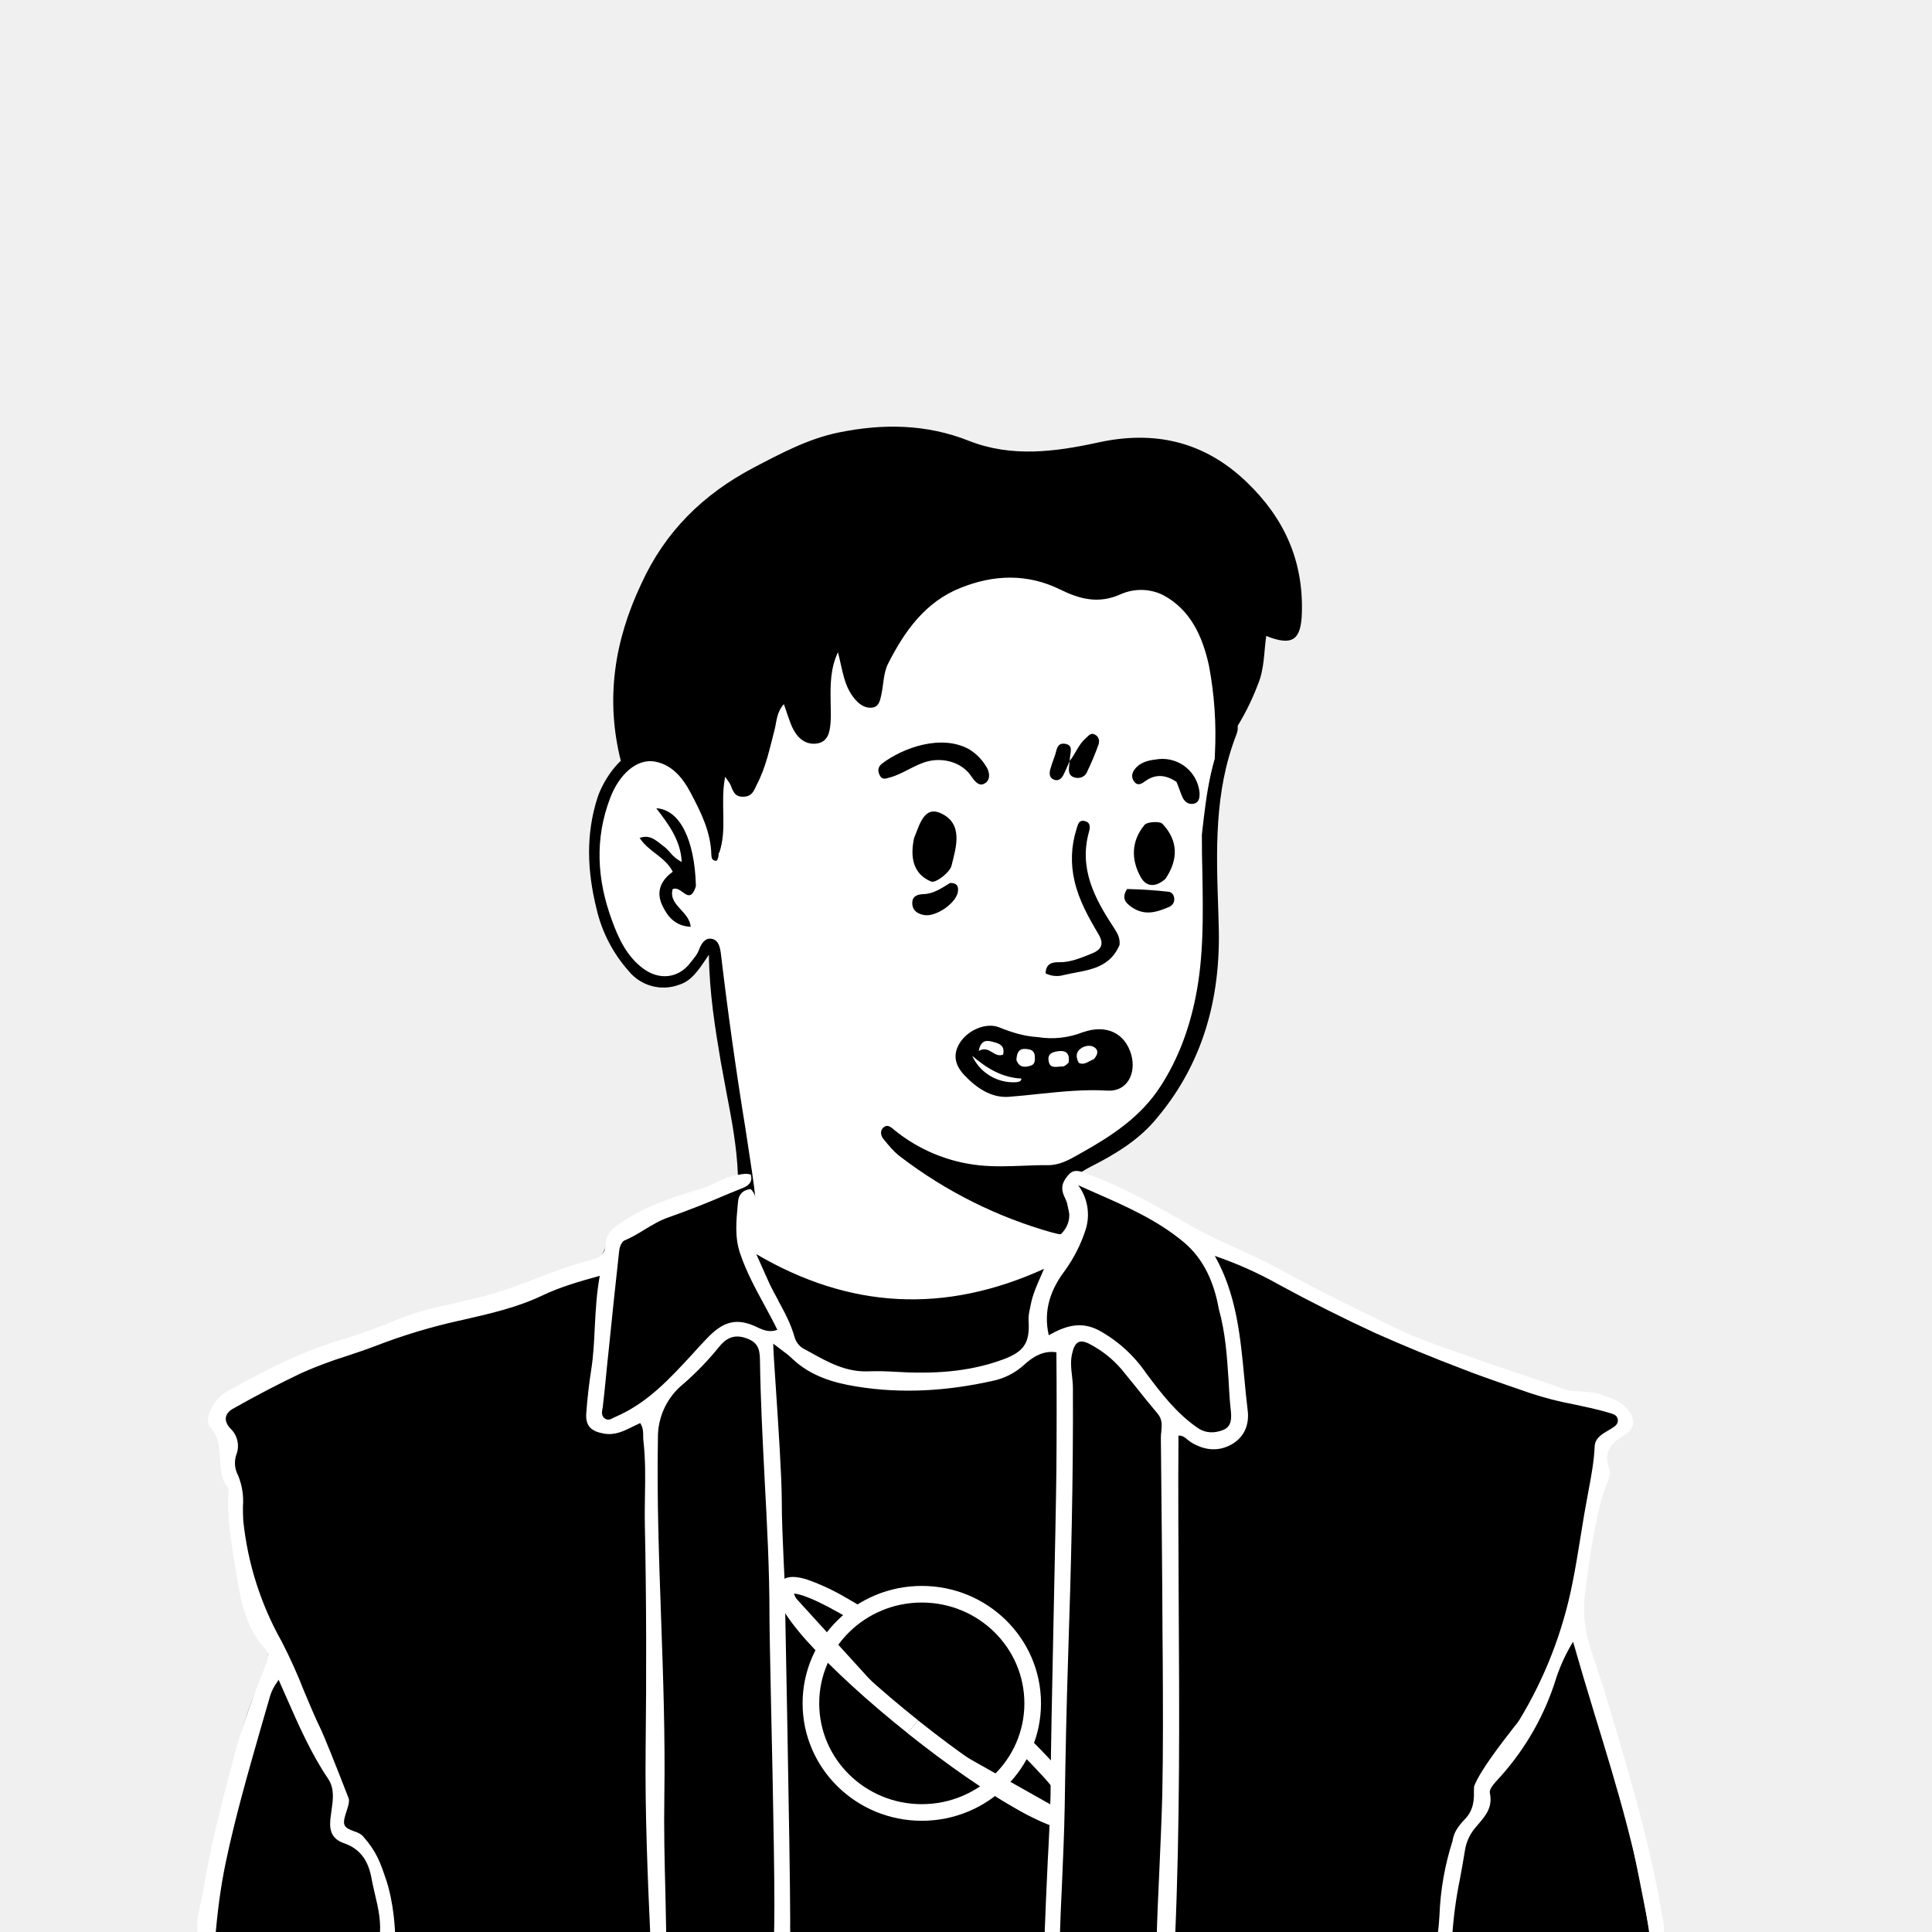
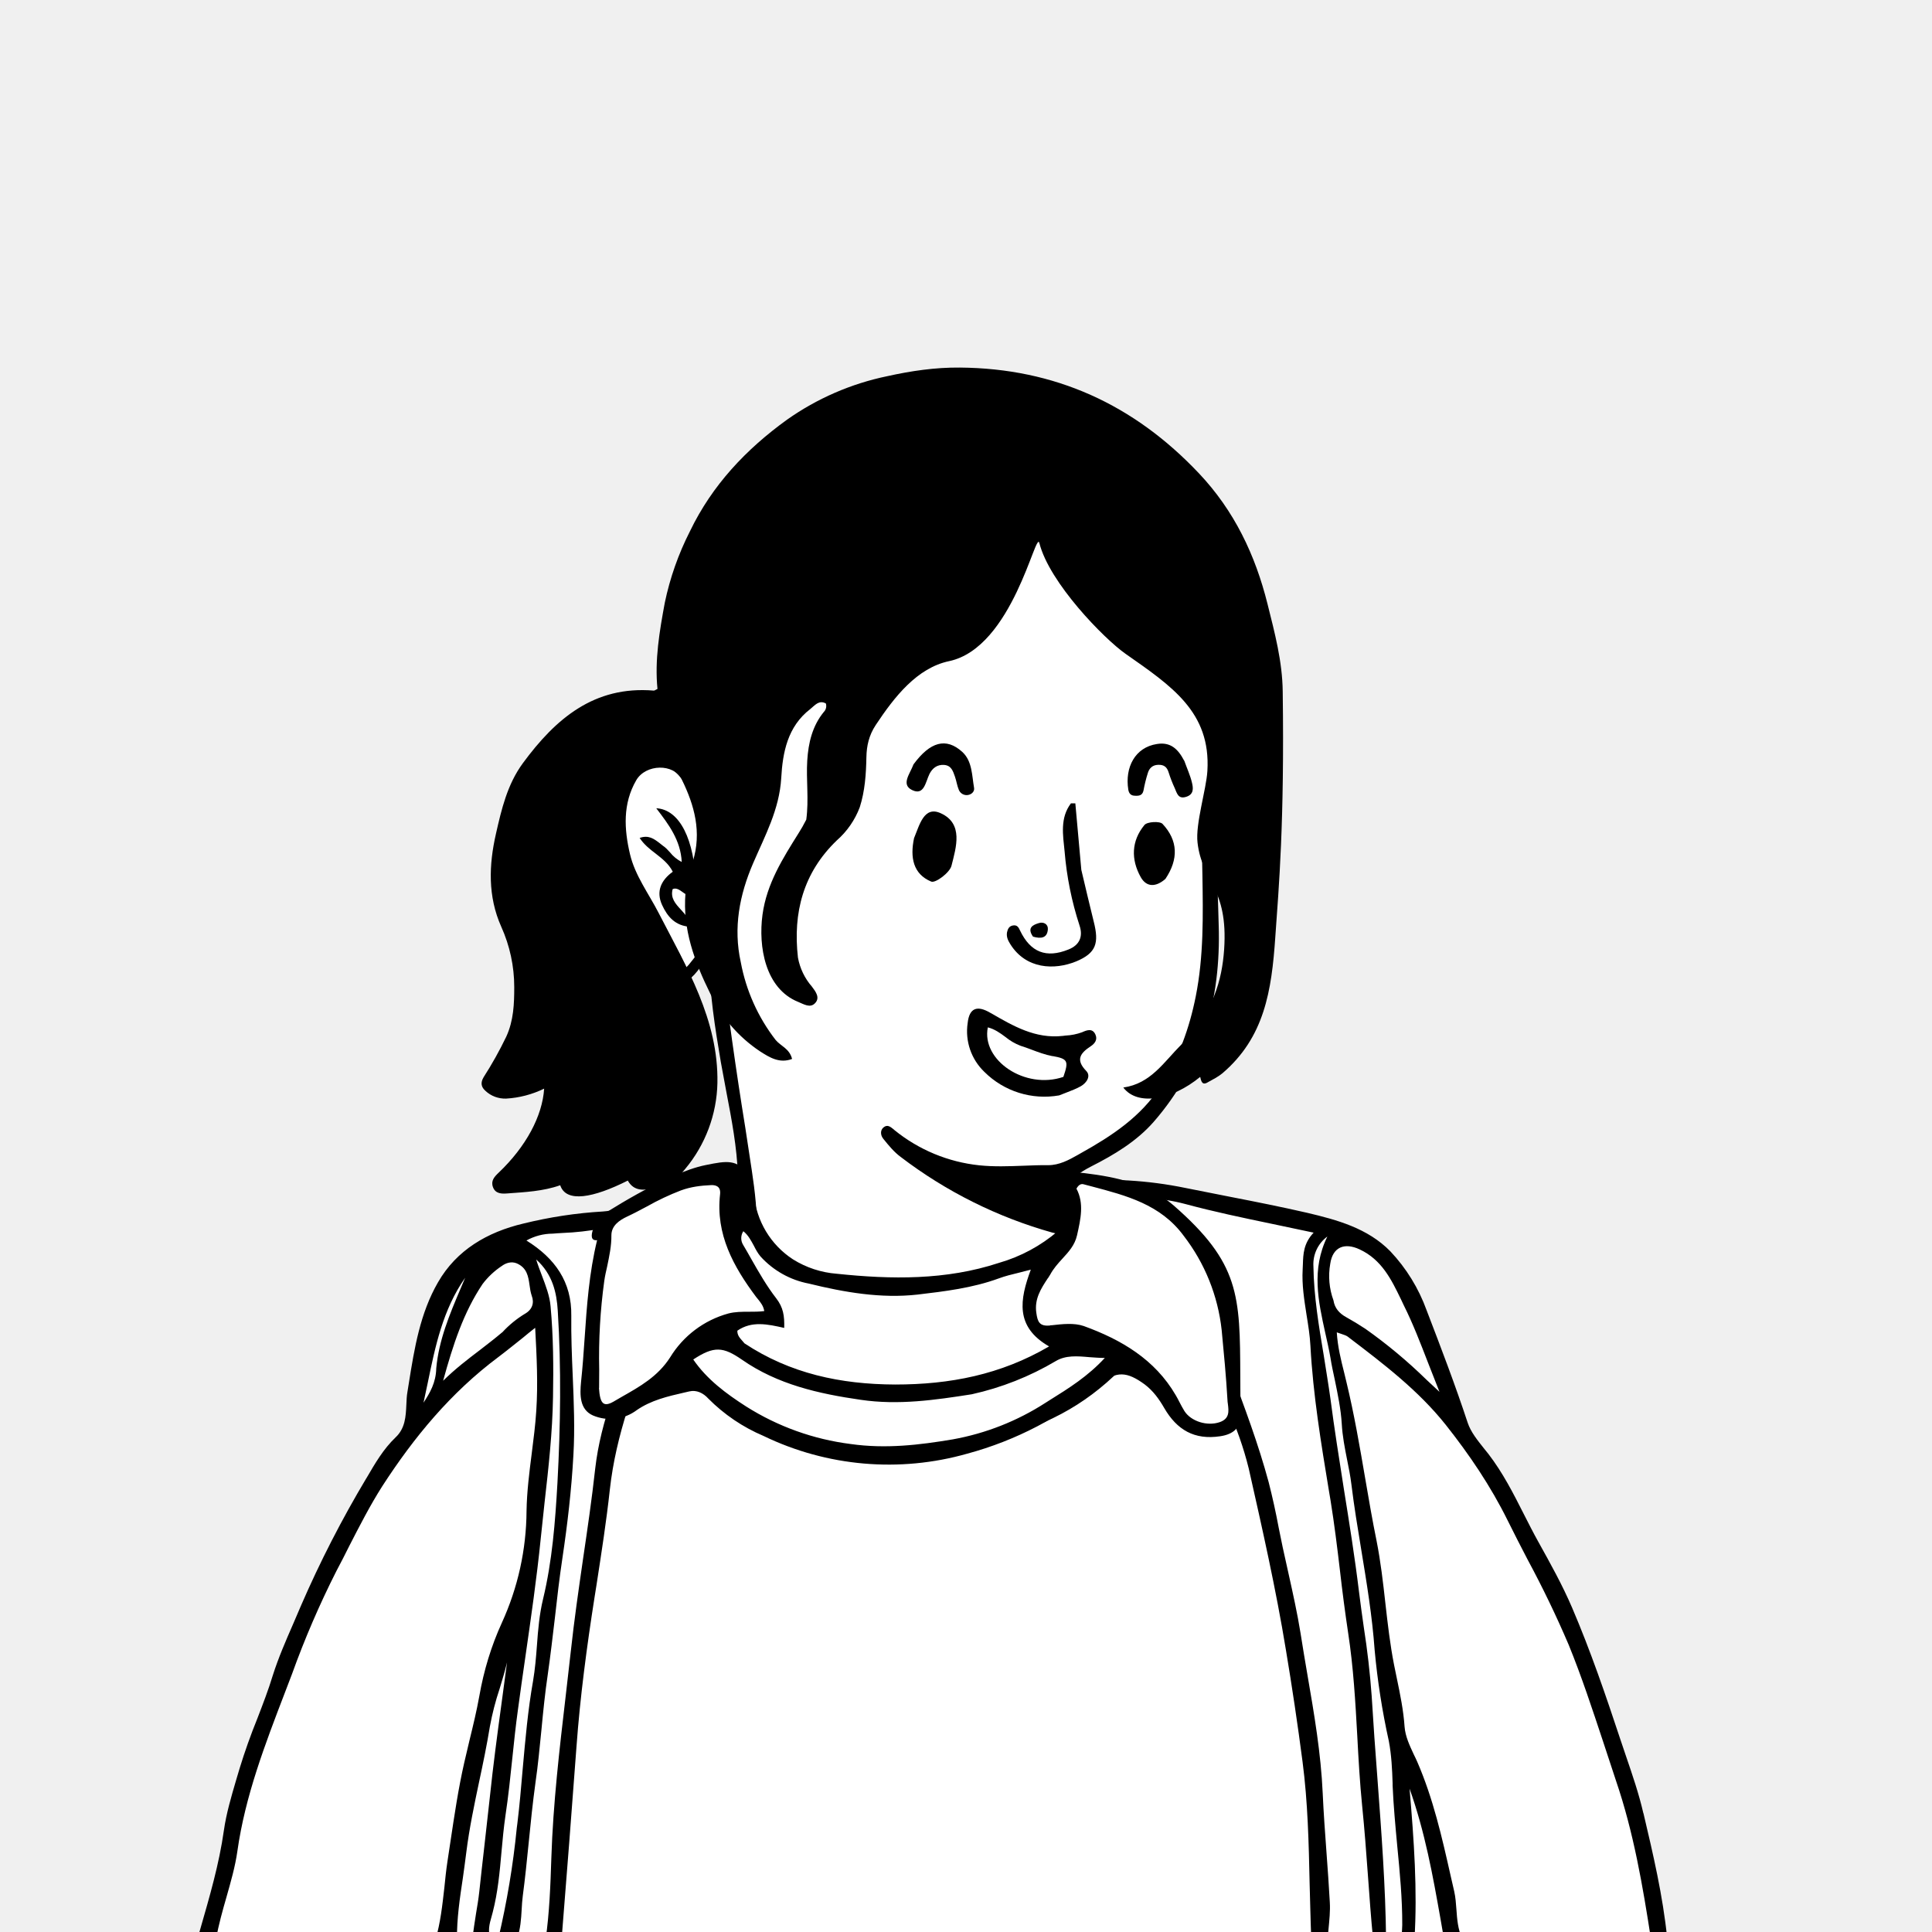
<svg xmlns="http://www.w3.org/2000/svg" viewBox="0 0 1744 1744" fill="none" shape-rendering="auto">
  <mask id="viewboxMask">
    <rect width="1744" height="1744" rx="0" ry="0" x="0" y="0" fill="#fff" />
  </mask>
  <g mask="url(#viewboxMask)">
    <g transform="translate(531 487)">
      <path d="M554 727.7c-99.2 297-363.8 388.6-503.7 19.8-19.3-50.7 31-69.5 66.2-91.9 24.1-15.3 36.8-28.5 35.3-42.2-7-64.4-36.9-243.8-36.9-243.8l-3-5.8s.7-1.6-2.2 1.2c-3 3-9.9 34.2-37 34.2-24.5 0-49.2-10.9-61-86.3C7.2 285.6 9.6 214 40 201c12.5-5.3 24-7.2 35.2-.8 11.3 6.4-13-22 112-126C268.4 6.4 396.7-3.5 448.5 8 500.3 19.5 552 44.8 574.9 98.5c27.8 65-25.9 114.3-14 262.5-2.2 53.6.8 171.2-146.6 210.6-28 7.5-19.3 48.4 22.7 58.4 67 21 117 72.3 117 97.9" fill="#fff" />
      <path fill-rule="evenodd" clip-rule="evenodd" d="m554 266.2.1-1.4c4.1-36.4 8.2-71.7 27.1-103.4 6.5 4.4 5.7 10 3.7 15.2-19.9 51.2-18 104.4-16.2 157.6l.4 14c2.1 66.4-14.5 126.8-58.7 177.5-15.4 17.6-35.8 29.8-56.5 40.3-21.4 11-25.9 20.1-19.2 43.6l.8 2.6c1.4 3.9 2.8 7.9-1 11.8-4.5 4.6-9.5 3.3-14.8 1.8l-.6-.1a406.4 406.4 0 0 1-137-68.3c-6-4.4-10.8-10.3-15.5-16.1l-.3-.4c-2.5-3-3-7.8.5-10.4 3.3-2.5 5.8-.5 8.7 1.8l1 .9a145.5 145.5 0 0 0 76.3 31.7c13.4 1.4 26.6.9 40 .4 7.4-.3 14.8-.6 22.3-.5 10.2 0 18.7-4.7 26.7-9.2l2.8-1.6c27.8-15.5 54.3-32.8 72.2-60.7 16.1-25 25.9-52.2 31.6-80.9 7.2-36.1 6.6-72.7 6-109.8-.3-12-.5-24.2-.5-36.4ZM50.6 190.8c21.9-1.7 34 11.2 44.3 26.3a140.4 140.4 0 0 1 22.4 61.5c.5 3.7 1 7.6-1.2 11.3-4.5.6-4.9-3-5-5.6-.5-20.7-9.7-38.7-18.9-56.1-6.6-12.5-16.2-24.6-31.4-27.6-17.2-3.5-33 12-40.8 32.2-14.5 37.6-12 74.6 1.4 111 5.8 15.9 13.1 32.1 27.8 43.2 14.8 11.3 32.7 9.3 43.6-5.7l2-2.5c2-2.6 4-5.1 5-8 2.1-5.8 5.4-11.2 11.3-10.4 6.8 1 8 8.3 8.7 14a3661 3661 0 0 0 22 156.7l5.9 38.8c2.6 17.1 5.6 41.7 3.6 52.1a28 28 0 0 0-.3 2.2c-.4 2.8-.6 5-4.2 5.5-4.9.8-7-2-7.7-6.4-2.3-17-3-23.6-4-49.6-.9-25.2-5.6-50-10.4-74.9l-5-27c-5.2-30.8-10.3-62-10.8-97l-2 3c-7.6 11.3-13.7 20.5-24.5 24a40.5 40.5 0 0 1-46.1-12.5 127.8 127.8 0 0 1-28.8-55.8c-8.4-34-9.9-67.1.9-100.6 5.2-16.1 23.7-44.7 42.2-42Zm34.6 127.5c4.4 3.2 8.4 6 12-5.4-1.1-42.2-14.7-69.2-35.8-70.3 11.2 14.6 22 28.8 23 48.5a32.3 32.3 0 0 1-10.7-8.8c-2-2.2-4-4.4-6.5-6l-3-2.4c-4.8-3.6-9.7-7.4-17.8-4.5 3.8 5.8 9 10 14.3 14 6 4.7 12 9.3 15.6 16.5-10.6 7.7-15.2 17.7-9.7 29.9 4.8 10.5 11.9 19.2 25.9 19.8-.6-6.3-4.7-10.9-8.8-15.4-5-5.4-9.7-10.6-7.5-18.6 3.2-1.5 6.2.7 9 2.7Z" fill="#000" />
    </g>
    <g transform="translate(178 1057)">
-       <path d="M1312 691.3 3 694s25.8-189 56.2-235.7c16.3-25-10.6-45-16.4-70.3-5.8-25.2-11.8-57.9-10.5-67.4 1.2-9.5-1.4-29.3-4.3-43.3-3-14-.2-28.3-7-40.5-7-12.1-8-25 0-30.7 8-5.8 341.2-123.5 341.2-123.5L372.5 61s47-34.8 72.2-40.7c25.2-5.9 47.1-9.7 47.1-9.7s-5.2 24.3-1.4 36.6c4 12.4 93 68.9 154.7 63.8 72-6 139.4-45.2 144.8-60.7 5.4-15.6-3.3-19-6.6-31.8C779.9 5.7 788 1 802.6 9c14.5 8 211.3 110.9 254 130.4 42.6 19.6 202.6 69.4 202.6 69.4s30.2 8.8 26.7 17.2c-7.6 17.9-24.1 1-24.1 49.6 0 30-25.3 125.6-25.3 125.6s39.6 123.7 46.2 148.2c6.7 24.5 29.3 142 29.3 142Z" fill="#000" />
-       <mask id="bodyVariant06-a" style="mask-type:luminance" maskUnits="userSpaceOnUse" x="516" y="231" width="267" height="460">
-         <path d="m528 691-12-460h266.5L773 691H528Z" fill="#fff" />
-       </mask>
-       <g mask="url(#bodyVariant06-a)">
-         <g transform="translate(396 278)">
-           <ellipse cx="258.1" cy="202.6" rx="100.1" ry="98.5" stroke="#fff" stroke-width="15" />
-           <path d="M175.5 146.8a428 428 0 0 1-7.7-8.2 186.2 186.2 0 0 1-21.8-27.9c-1.8-3.1-2.9-5.5-3.4-7.2 1.8.1 4.3.6 7.8 1.7 8 2.6 18.8 7.7 32 15.1 3.7 2 7.5 4.3 11.5 6.7 4.2-3.4 8.7-6.6 13.4-9.3-6.1-3.8-12-7.3-17.5-10.4A200.1 200.1 0 0 0 155 91c-4.7-1.5-9.1-2.5-13-2.5-3.8 0-8.7.8-12 5-3.3 4-3 9-2.2 12.7 1 3.8 2.8 8 5.3 12.1a200 200 0 0 0 23.6 30.4c3.4 3.7 7 7.6 11 11.6a98 98 0 0 1 7.8-13.5Zm-33.2-45.2Zm-1.5 2h-.1ZM329.3 271.8c-3.7 3.6-7.6 7-11.9 10.1a519 519 0 0 0 26.4 16 200 200 0 0 0 34.8 16.3c4.6 1.5 9 2.5 13 2.5 3.8 0 8.7-.8 12-5 3.2-4 3-9 2.1-12.7-.9-3.8-2.8-8-5.3-12.1a200 200 0 0 0-23.6-30.4 529 529 0 0 0-23.3-24 97 97 0 0 1-6.3 15c6.9 6.7 13 13.1 18.5 19.1a186.2 186.2 0 0 1 21.8 27.9 35 35 0 0 1 3.4 7.2 35 35 0 0 1-7.8-1.7c-7.9-2.6-18.8-7.7-32-15.1-6.7-3.8-14-8.2-21.8-13.1Zm62 31.8Zm1.5-2Z" fill-rule="evenodd" clip-rule="evenodd" fill="#fff" />
-           <path d="M250 223.7c-72.4-57.7-123.5-114-114.2-125.6Z" fill="#fff" />
-           <path d="M250 223.7c-72.4-57.7-123.5-114-114.2-125.6" stroke="#fff" stroke-width="15" />
-           <path d="M397.7 307.1c-9.3 11.7-75.5-25.7-147.8-83.4Z" fill="#fff" />
-           <path d="M397.7 307.1c-9.3 11.7-75.5-25.7-147.8-83.4" stroke="#fff" stroke-width="15" />
-         </g>
+       <path d="M1315.7 690.1 7 691s73-276.9 92.4-308.7c19.4-31.7 97.5-138.7 96.7-156.9-1-18.1 1.4-82.7 14.6-108.2C224 91.6 266 56.6 282.4 54c16.4-2.6 71.6-5.1 106.2-13.7C423 32 455 21.4 490 21.4c5.7 0 .2 12.3.2 12.3S492 154.6 655 162.2C776.6 167.8 816.8 46 816.8 46s-26.7-23.5-18.6-24.2c95.6-8 145.8 13 174.8 18.6 26.7 5.1 49.2 5.1 76 23.9 30.6 21.5 46.5 70.2 80.8 144.8 39.4 85.5 194.2 345 185.9 481.6" fill="#fff" />
+       <g fill-rule="evenodd" clip-rule="evenodd" fill="#000">
+         <path d="M1005.7 694c-.7-16.8-1-33.6-1.5-50.4-.8-36.8-1.6-73.5-6.4-110.3-4.4-33.7-9.4-67.3-15-100.8-9-55-21.3-109.5-33.6-164A302 302 0 0 0 930 214c-5.7-13-10.4-26.2-15.2-39.4-5.5-15.1-11-30.3-17.8-45-1.2-2.5-2.7-4.9-4.2-7.3-3-4.5-6-9.2-7.5-16.2-47.5 92.4-120.5 140.3-223.3 140.7-101.2.5-176-45.6-230.6-128.8a57.7 57.7 0 0 0-16 25.7l-1.4 3.3c-18.6 45.4-36 91-41.5 140.6-3.1 28.6-7.6 57.3-12 85.9l-1.8 11.3c-7 44.7-13 89.6-16.3 134.8A27816 27816 0 0 1 329 693c-4.7 1-9 1-14.5 1 3.5-24.4 4.4-49.3 5.2-74 1.6-49.1 7.3-97.8 13-146.5a6382 6382 0 0 0 4.6-40.2c3-27.7 7-55.3 11-83 4-27.1 8-54.3 11-81.7 5-43.5 22-84.2 40-124.2l.8-1.9c10.5-23.2 20.9-46.2 37.6-65.8C450.5 61.5 465 48 482.4 38c14-8 18.5-6.4 23.1 8.9 9.6 31 26.3 57.8 53.3 76 42.8 28.8 89.1 41.8 141.4 26.6 36.4-10.5 66.6-28.8 88.3-59.5 8.4-12 16-24.7 18.5-39.6l-5.6-2.1c-4.3-1.6-8.5-3.1-12.6-5-3-1.2-6.7-2.9-5.2-7.3 1.3-3.3 4.2-5.8 8-5.3 33 4.5 64.4 11.7 86.3 40.7a341.9 341.9 0 0 1 47.4 88.3l7.5 20c12.6 33.4 25.1 66.8 34.4 101.2a645 645 0 0 1 9.1 41.3 1517 1517 0 0 0 3.6 17.6l5.2 23.5c4 18 8 36 10.9 54 2 12.5 4 25 6.2 37.5 6.1 35.4 12.2 70.9 13.8 107 .8 17.8 2.1 35.5 3.4 53.3 1.1 15 2.2 30 3 44.9.5 8.1-.4 16.3-1.2 24.8l-.8 8.4c-4.9.7-9.8 1-14.7.8ZM820.6 60.5c-8 18.2-15.8 36.5-29.3 51.7-34.3 38.7-78.8 56.4-129.4 57.9-34.1 1-67.6-6-97-24.7-28.6-18.2-53-40.3-65-73.3l-1.3-3.6c-2-5.8-4-11.8-8.6-15.8-13.2 3-16.7 11.1-14.6 22.7.4 1.8.6 3.8.9 5.7.5 4 1 7.9 2.4 11.5 12.5 35 37 60.8 68.3 79.6a204.4 204.4 0 0 0 80.8 28.2c60.4 7.4 116.6-.5 166.4-37.4 30.3-22.4 48.9-52 53.4-89.5 1.7-14.8-7.2-21.7-24.7-18.4l-2.3 5.4ZM459.3 76c20 81 77 120 153.7 137 39 9.8 76 8.1 113.2-1.4 41.3-10.6 77.6-29 104.8-62.4 16.6-20.5 28.9-43.2 29.3-70.8 15 7.8 16.5 13 6.5 31.6a227.7 227.7 0 0 1-96.7 96.8c-46.4 23.8-96.3 30-148.6 22.3-54.1-8-98.7-33.3-137.7-69.6-14-13-24.7-29-35.2-44.9l-6.8-10.1c-2.7-4-1-7.2 1.7-10.3L454.2 82l5-5.8Z" />
+         <path d="M215.1 694c4.5-15.3 6.2-31 8-46.9.8-7.9 1.6-15.8 2.8-23.7l2.7-17.9c3.6-23.9 7.1-47.8 12.5-71.5l4.8-20.4c3.2-13.1 6.4-26.3 8.8-39.7 4-22.8 10.7-45 20.3-66a246 246 0 0 0 22.3-101c.3-17.5 2.5-34.7 4.7-52 1.6-12.8 3.3-25.6 4.1-38.5 1.6-24.4.4-48.5-1-74.8-3.9 3-7.5 6-11 8.9-7.6 6-14.8 11.9-22.1 17.4-42.9 32-76.3 72.4-105 116.8-11 17.3-20.4 35.7-29.8 54-3.7 7.5-7.5 14.9-11.4 22.2a819.3 819.3 0 0 0-40.2 93.2l-6.5 17c-17.8 46.4-35.8 93.2-42.8 142.8-2 14.2-6 27.9-9.9 41.7-3.5 12.2-7 24.5-9.3 37.4-5.5 1-10.8 1-17.1 1l2.8-9.7c8.4-29.2 17-58.5 21.3-89 2.2-15.4 6.7-30.6 11.1-45.6l3.1-10.4a539.5 539.5 0 0 1 16-45c5-13 10-25.9 14-39.1 5-15.7 11.6-30.9 18.2-46l7.2-16.8a996.4 996.4 0 0 1 59-115l.4-.6c7.4-12.7 15-25.8 26-36.3 8.7-8.2 9.2-18.8 9.7-29.3.2-4 .3-8 1-11.8l1.3-8.1c5-31.4 10.2-63 26.3-90.8 16.7-29.1 44.5-45.3 77-53C318 41.7 342 38 366.3 36.6c10-.7 19.7-3.8 29.6-7 5.2-1.6 10.5-3.3 15.8-4.6 5-1.2 10-2.6 15-4 19.2-5 38.3-10.1 58.5-9.2h1c4.1.1 8.3.3 9 5.4.6 5-3 5.7-6.6 6.4l-2 .4-42 9.8c-26.4 6.2-52.8 12.5-79.4 18.2a243.5 243.5 0 0 1-35.4 4c-3 .2-6 .3-8.9.6a49 49 0 0 0-23.7 6.2c25.8 16 41 37.4 40.5 68-.2 18 .5 36.2 1.3 54.3 1 23.8 2 47.6.6 71.5-1.7 31-5.3 62-9.9 92.8-2.7 17.9-4.8 36-6.8 54-2 17-4 34-6.4 50.9-2.5 16.8-4.2 33.8-5.8 50.7-1.6 15.6-3 31.3-5.3 46.9-2.5 18.3-4.4 36.6-6.2 55-1.6 16-3.2 31.8-5.3 47.6-.5 4-.8 8.1-1 12.2-.5 8.6-1 17.3-4.1 26.2-5.6 1-11.3 1-17 .1a754 754 0 0 0 16.7-100l.5-3.8c2-16.3 3.4-32.6 4.8-49 2.4-26.7 4.7-53.4 9.4-79.9 1.8-10.6 2.7-21.4 3.5-32.2 1-14 2.2-27.9 5.5-41.6 8.3-34.4 11-69.8 13-104.9 2.8-51.6 3.5-103.6.3-155.3-1-16.4-4.6-33-19.5-46.4 1.5 4.9 3.3 9.6 5 14.1 3.7 9.7 7.2 18.8 8 28.2 2.5 27.1 2.7 54.5 2.2 81.8-.5 31.9-4 63.5-7.6 95.1l-3.5 32.9c-3.6 35.8-8.8 71.4-13.9 107-2.3 15.9-4.6 31.8-6.7 47.6-2 14.4-3.5 28.8-5 43.2-1.8 17.3-3.6 34.7-6.2 51.9-1.6 11-2.6 21.9-3.6 32.9-1.6 18.3-3.3 36.6-7.9 54.5l-1 3.7c-1.9 6.7-4 13.9-.5 21-5.6.2-11.2-.1-16.7-1 .7-7.7 2-15 3.1-22.4 1.1-6.5 2.2-13 2.9-19.4 1.4-13.5 3-27 4.5-40.4l5-44.7c3-28.7 6.8-57.2 10.7-85.8l4.9-36.5c-1.9 8-4.3 15.9-6.7 23.8a249 249 0 0 0-8.8 34.2c-2.7 16.5-6.1 33-9.6 49.3-4.5 21.3-9 42.7-11.7 64.4-.9 7.5-2 15-3 22.4-2.8 18.6-5.6 37.2-5.4 56.2h-19.3Zm60.3-548.3a93.6 93.6 0 0 1 20.5-16.8c6.7-3.8 8.5-9.9 6.1-16.2-1-3-1.6-6.4-2-9.7-1.1-7.8-2.3-15.6-11.6-19.6-5-2-9.9-.2-13.3 2.3a70.5 70.5 0 0 0-17.5 16.4c-17.2 25.7-26.6 54.6-35.6 87.3 11-10.8 22.1-19.3 33.3-27.8 6.7-5.2 13.4-10.3 20-15.9Zm-37.6-39.6c-9.9 23.3-19.7 46.6-22 72.1-.3 13-5.7 22.1-11.5 31l3.8-17.8c6.8-33 13.6-66.1 33.8-95l-4.1 9.7ZM1280.7 550.3c15.9 46.5 24.2 95 31.7 143.7 5.5 0 10 0 14.6-1.1-4-38.9-12.7-75.9-21.4-112.8l-.2-.5c-4-17.4-9.8-34.3-15.6-51.3l-5-14.8c-13.3-40.2-27-80.3-43.7-119.3-8.8-20.5-19.6-39.9-30.4-59.3-4.7-8.4-9-17-13.3-25.4-9.4-18.6-18.9-37.2-31.8-54l-4.1-5.1c-5.8-7.3-11.8-14.7-14.6-23-11.3-34.3-24.2-68-37.1-101.6a153.5 153.5 0 0 0-32.8-53.3c-20.4-20.8-47.9-28.3-75-34.7-23-5.3-46.2-9.9-69.3-14.4l-40.4-8a358 358 0 0 0-104-6c-5.4.5-9.9 1.7-11.8 10.5 14.5 1.6 29 2 43.6 2.4 24.2.6 48.4 1.3 72.4 7.7 25.2 6.8 51 12.2 77.4 17.7l37.9 8c-9.1 9.7-9.4 19.2-9.7 28.7l-.2 4.5c-.8 13.9 1.4 27.4 3.5 41 1.5 9.2 3 18.5 3.5 27.9 2.4 44.3 9.6 87.9 16.8 131.5l1.4 8.3c3.4 21 6 42.2 8.5 63.4a1599 1599 0 0 0 7.4 56.3c4.7 30.7 6.5 61.7 8.2 92.7 1.1 21 2.3 42.1 4.4 63.1 2.1 20.8 3.7 41.7 5.2 62.7 1.4 19.4 2.8 38.8 4.7 58.2h11.7c-.5-48.6-4.2-97-7.8-145.5a4327 4327 0 0 1-5.2-74.6 752.8 752.8 0 0 0-7.1-61.9c-1.5-10.6-3-21.2-4.3-31.8-3.8-31.4-8.8-62.5-13.8-93.7-4.2-26.9-8.5-53.7-12-80.7-1.8-13-4-26-6-38.9-4.5-26.8-9-53.7-9.4-81a31 31 0 0 1 12.6-26.7c-14.6 29.7-8.2 58.4-1.9 87 1.7 7.6 3.4 15 4.7 22.5 1 6.6 2.5 13.2 3.9 19.8 2.7 13.2 5.5 26.4 6.3 39.8.6 11 2.7 21.7 4.8 32.3 1.5 7.4 3 14.9 3.9 22.4 2.4 19.6 5.6 39 8.8 58.4 5 30.3 10 60.6 12.2 91.3a655.6 655.6 0 0 0 12.8 82c2.4 12.7 3 25.6 3.4 38.1v2c.8 18.4 2.5 36.5 4.2 54.7 2.3 23.7 4.6 47.4 4.5 71.2l-.2 4.4c-.2 2.4-.4 5-.2 7.9 3.8.8 7.6 1 11.4 1 2.8-44.8-.4-89.4-4.4-136.4 14 39.4 21 78.4 28 118l3 17.3c5.5 1 11 1 16.5.2-3.9-8.7-4.6-17.7-5.2-26.4-.4-5.6-.8-11-2-16.4l-3.3-14.4c-7.8-34.7-15.7-69.4-30-102.4-1-2.2-2-4.5-3.2-6.8-3.7-8-7.6-16.1-8.3-25-1-14.8-4-29.3-7-43.7l-2.5-12.2c-3.6-18.3-5.7-36.8-7.8-55.3-2.1-19-4.3-38-8-56.7-3.8-18.6-7-37.3-10.2-56-5-29.2-10-58.4-17-87.3l-2-8.3c-2.9-11.5-5.9-23.5-6.7-36.5l4.4 1.5c2.4.8 4.2 1.4 5.7 2.5l1 .8c31.3 23.8 62.6 47.7 87.2 78.6 21.4 27 40.5 55.2 55.9 86.3 5.9 12 12 23.7 18.1 35.5a939.8 939.8 0 0 1 37.1 77c11.7 28.7 21.3 58 31 87.2l11.6 35.2ZM1037.2 132c-6.2-3.4-10.4-8.1-11.5-15.2a63.7 63.7 0 0 1-2.9-33c2.2-15.1 12.8-19.4 26.5-13 20 9.3 28.7 27.3 37.2 44.8l2.6 5.5c8.3 16.6 15 34 22.2 52.6l10.1 25.7-11.5-10.7a451.6 451.6 0 0 0-55.4-46.2 269 269 0 0 0-17.3-10.5Z" />
      </g>
-       <path fill-rule="evenodd" clip-rule="evenodd" d="M409.2 694c-2.6-57.2-5-114.3-4.4-171.6.8-67.8.7-135.8-.7-203.6-.2-8.6 0-17.2.1-25.7.3-16.5.5-33-1.4-49.5-.2-1.4-.2-2.8-.2-4.3 0-3.7 0-7.6-2.7-11.7l-6.3 3c-8 4-16 8.1-25.8 6.6-11.6-1.9-17.4-6.4-16.6-18.3a489 489 0 0 1 4.5-39.6c2-12.6 2.6-25.3 3.2-38.2.8-15.2 1.6-30.7 4.5-46.4-18.3 5-35.6 10-52 17.8-22.4 10.7-46.6 16.2-70.6 21.7l-5.4 1.2c-25 5.6-49.5 13-73.4 22.2-8.8 3.4-17.8 6.4-26.8 9.4a376.2 376.2 0 0 0-41.7 15.7 993.2 993.2 0 0 0-61.3 32c-7.5 4.2-8.7 11.1-2 18a21.7 21.7 0 0 1 5 23.8A23.5 23.5 0 0 0 37 275a61.3 61.3 0 0 1 4.3 28c0 4.3 0 8.6.3 12.7a281 281 0 0 0 34.8 109.3 467.7 467.7 0 0 1 20 44.4c5 11.8 9.8 23.6 15.4 35 2 4 12.6 30 24.9 61.9 1 2.8-.4 7.2-1.9 11.7-1.5 4.6-3 9.3-1.9 12.2 1.2 3 4.6 4.3 8.2 5.7 3.2 1 6.4 2.3 8.6 4.7 12.2 13.8 15.7 24 20.3 37.7l.2.4c7.5 22.1 8.5 47 8.6 54a32.6 32.6 0 0 1-14.3.2c2-14.3-1-27.3-4.1-40.3-1-4.6-2.2-9.2-3-13.9-2.8-15.3-9.5-26.4-24.5-31.7-10.5-3.6-13.8-10.2-12.7-21.8l1-7.5c1.4-9.9 3-20.1-3-29-15.5-23-26.6-48.3-37.9-74l-6.8-15.4-1.4 2.2a42.5 42.5 0 0 0-6 11.5l-8.4 29C46.2 542.2 34.6 582.3 26 623.2c-5 23.5-7.9 47-9.8 70.8H1.7c-3.5-11.5-1-22.5 1.5-33.5a185 185 0 0 0 2.3-11.1C12 609 22.4 569.7 32.8 530.3l.5-2.1c7.7-29.1 18.3-56.8 29.5-84.5 2.3-5.6 1.2-9.2-2.8-13.7-15.2-17.5-20.3-39.6-23.8-61.6l-1.8-10.8c-4-23.5-7.9-47-6-71-6.7-7.8-7.3-17.4-7.8-27-.6-10-1.2-20-8.7-28.3-6.4-7 2.5-25.2 15-32.2 33.2-18.5 66.8-36 103.5-46.8A517 517 0 0 0 181 134c16.9-7 34.5-10.8 52.1-14.8 11.2-2.5 22.3-5 33.2-8.2 13.6-4 26.7-9 40-14a420.5 420.5 0 0 1 51-17.2c7-1.7 11.3-6.1 11.4-13.6.1-7.7 4.2-12.3 10.1-16.7 22.5-16.9 48.7-25 74.8-33.2l3.4-1c4.2-1.4 8.1-3.2 12-5a65 65 0 0 1 20.5-7c3.3-.6 6.5-1.2 10.2 0 2 6.6-2 9.9-6.8 11.9l-15.4 6.3A806.2 806.2 0 0 1 425.2 42c-7.8 2.7-14.7 7-21.6 11.1-5.8 3.6-11.6 7.1-18 9.7-2.3 1-4.2 5.6-4.6 8.7-3.3 29.3-6.3 58.6-9.3 88l-1.4 13.2-1.4 14.1c-.8 8.6-1.7 17-2.7 25.6 0 .8-.2 1.5-.4 2.3-.5 3-1 6.1 1.8 8.5 3 2.4 5.7 1 8.4-.5l2.2-1c28.3-12.3 48.4-34.2 68.5-56 4.5-5 9-10 13.6-14.7 14.7-15.4 26.9-18.9 45.7-9.7 5.7 2.7 10.9 4.6 17.7 2.1-3.6-7.4-7.5-14.6-11.4-21.8-8.4-15.4-16.6-30.6-22.2-47.1-5-14.6-3.5-29.6-2.1-44.4l.3-3c.5-5.6 4.3-10.2 11.4-10.7 5.9 5.8 6 15.3 6 21-.2 25 18.1 33.3 34.7 40.8l.5.3c50.3 22.9 103.7 25 157.4 16.8a149.8 149.8 0 0 0 80.3-37.2c11.4-10.4 10-22.9 4.5-34.3-4.5-9-1.5-14.8 3.7-20.6 4.7-5.2 10.3-3 15.5-1l2.3 1c30.8 11 59 27.2 87.4 43.4l5 3a493 493 0 0 0 41.3 20.2c12.8 5.8 25.6 11.7 38 18.5 34.6 19 70.1 36.4 105.7 53.6 18.5 9 38.1 15.7 57.7 22.5l16.3 5.8c13.9 5 27.9 9.6 41.8 14.3 12 4 24 8 35.8 12.2 5.4 2 11 2.2 16.6 2.5 5.9.3 11.8.6 17.5 2.8l4.5 1.7c7 2.5 13.8 5 18.8 11.2 7.6 9.5 7.3 17.4-3 23.7-12.2 7.3-18.8 15.5-13.4 30.2 1.6 4.4-.3 9-2 13.3l-.5 1.2-.2.5c-10 25-16.8 79.6-18.6 93.4l-.3 2.8c-3.8 27 2.8 46 10.2 67.7a558 558 0 0 1 5.4 16.4c11.8 38.4 23.2 77 33.6 115.8a1073 1073 0 0 1 21.4 99c.6 3.4.4 7 .2 11v3a25.1 25.1 0 0 1-12.3.2c-9.4-69.9-29.7-136.2-50-202.4A3709 3709 0 0 1 1242 425a158 158 0 0 0-15 32.1 238.2 238.2 0 0 1-50.9 90l-1.2 1.3c-4 4.4-8.8 9.5-8 13.1 2.7 13-3.9 20.6-10.8 28.6l-3.2 3.8a41.5 41.5 0 0 0-8.6 20c-1.3 8.2-2.8 16.4-4.3 24.6a383.2 383.2 0 0 0-7.3 55.5h-14.3c2-6.1 2.4-13.2 3-22.2a250.7 250.7 0 0 1 11.8-67c.7-4 1.7-9.9 11-19.5 8.5-8.6 8.4-18.8 8.3-25.2 0-2.4 0-4.2.4-5.2 5.6-14.2 25.4-39.5 35.1-52 3-3.7 5-6.3 5.4-7.1 23.1-38 39.4-79.9 48-123.6 2.8-13.7 5-27.6 7.3-41.6a1160 1160 0 0 1 7.2-41.8c2.5-13.3 5-26.5 5.6-40.2.3-7.4 6.6-11 12.5-14.5l1.3-.8.5-.2.4-.3c3.2-2 6.7-4 6.2-8.3-.5-4-3.9-5-7.3-6l-1.3-.4c-10.2-3-20.7-5.2-31.1-7.4a299.7 299.7 0 0 1-39.6-10.2l-20.3-7c-13.9-4.9-27.7-9.6-41.3-15a1511.4 1511.4 0 0 1-77.9-32.1 1475.9 1475.9 0 0 1-87-43.7 346 346 0 0 0-58-26c19.6 34.7 23.1 72.8 26.7 110.8.9 9.7 1.8 19.3 3 28.8 1.5 12.7-3 23.5-13.6 30-12.3 7.4-25.3 6.2-37.6-1.4l-3-2.2c-2.2-2-4.6-4-8.3-3.8-.4 49.6 0 99.2.2 148.8.6 101.4 1.2 203-3.3 305a41.8 41.8 0 0 1-16.6.3c.5-20.4 1.5-40.6 2.4-60.7 1-23.4 2.1-46.7 2.7-70 .8-39.9.6-79.7.4-119.6l-.2-22.4c-.2-53-.8-106.1-1.3-159.2l-.2-19.9c0-2 .1-4 .4-5.9.5-5.5 1.1-11-3.3-16.2-6.8-8-13.3-16.1-19.8-24.3L834 178.6a96 96 0 0 0-27-21.6c-10.4-6-14.9-3-17.3 8.3-1.5 6.7-.8 13.2 0 19.7.4 3.7.8 7.4.8 11 .4 80.8-1.6 161.5-4.3 242.2-1.5 45-2.4 90.3-3.1 135.4-.4 23.7-1.5 47.4-2.5 71-.8 16.5-1.5 33-2 49.6-4 0-9.9-.5-13.8-1.3.8-23.1 2-48.1 3-70.2a1987 1987 0 0 0 2.5-58.5c.1-34.5 1.5-99.8 2.8-162.4 1.1-52.7 2.2-103.4 2.5-132.4a6422.8 6422.8 0 0 0 0-105.7c-11.4-1.8-21 3.7-29.6 11.7a60 60 0 0 1-28.4 14.2c-40.4 9-81.3 11.7-122.4 5-21.3-3.4-41.6-9.6-57.9-25-3-3-6.5-5.6-10.6-8.6a374 374 0 0 1-6.7-5.1c0 4.7 1 20.7 2.4 40.7 2.2 33.3 5.2 77.9 5.3 100.7 0 18.2.9 36.4 1.7 54.6l.9 19c0 2.4 5 251 5 305.2v3.5c-.1 4.8-.3 9.7 1.7 14.4-5.6.1-11-.2-16.6-1 1.8-17.9-.6-131.4-2.4-212.6-.8-37.8-1.4-68.6-1.4-79.5 0-41-2.2-82.1-4.4-123.1-1.8-35.9-3.7-71.7-4.2-107.6-.1-10.7-2.9-16.2-13.3-19.5-10.6-3.5-17.7.8-23.5 8-9.7 12-20.3 23-31.9 33.2a61.8 61.8 0 0 0-23.4 49.5c-1 54.5 1 108.8 2.9 163.2 1.9 53.2 3.7 106.4 2.9 159.6-.5 29.7.2 59.5 1 89.2l.8 40.6h-14.3Zm513-569.4c-4.1-23.4-13.4-45-31.4-60.1-23.8-20-52.1-32.5-80.7-45l-14.8-6.6a44.6 44.6 0 0 1 6.6 40.4 133 133 0 0 1-18.5 36.5c-12.7 16.8-19.9 35.7-14.7 58.5 14.7-8.2 28.4-13 44.9-4.6a123.6 123.6 0 0 1 43.1 39c13.6 18.2 27.3 36 46.2 49.1 7.6 5.3 15.7 5 23.3 2 7.7-3.1 7.6-10.8 6.8-17.9-1-9-1.5-18.1-2-27.3-1.4-21-2.7-42.2-8.8-64Zm-397.8-8c-2.6-4.6-5.1-9.3-7.5-14.2a24155 24155 0 0 0-12.2-27.3c84 49.3 169.7 54.2 259.7 13.3l-3.2 7.4c-3.6 8.2-7 16-8.7 24.6l-.6 3c-.9 4-1.7 8-1.4 12.2 1.2 20-4.4 27.7-23.4 34.7-31.6 11.6-64.2 13-97.3 11a243 243 0 0 0-24.4-.4c-19.7.7-35.9-8.2-52-17.2l-6.5-3.5a17.8 17.8 0 0 1-7.6-10c-3.3-12-9.1-22.8-15-33.5Z" fill="#fff" />
+       <path d="M428.7 11.3c45.2-21.2 59.5-10 59.5-10s-1.3 12.1 7.9 43c19.2 65 123.7 66 159 61.8 37.1-4.5 125.8-30.2 131-51.7 10-42-16.9-45.2-.8-46.5 16.1-1.4 85.1-.8 133 74.3 2.4 3.8 49.2 152.1-2.5 152.1-27.2 0-68.7-80-96.5-54.7a306 306 0 0 1-191 79.8c-52.3 2.6-140.8-43.6-140.8-43.6l-50-30.2s-55.5 41.3-74.7 30.9c-25.2-13.7 2-164 2-164s24.6-22.7 63.9-41.2Z" fill="#fff" />
+       <path fill-rule="evenodd" clip-rule="evenodd" d="M362.5 41.8S422.6 1.9 459-5.3c19.5-4 28.3-5.3 38.6 8.6a28.5 28.5 0 0 1 4.8 15.6l.2 2.2a78 78 0 0 0 35.2 58.7 87 87 0 0 0 39.5 13C626.6 98 676 98.7 723.7 83A142 142 0 0 0 777 54.3c9.4-8.6 9.5-14.9 0-23.1-3.7-3.3-2.6-6-1.3-9.1.4-1 .8-2 1-3.1C781 1.4 782-.2 801.1 2c29 3.5 58.4 10 80.4 29.2 59.6 52.1 59.8 81 60.1 154 0 10.5.1 22 .4 34.7.2 12-6.8 17.9-18.6 19.6-23.3 3.5-39-5.8-50.4-25.4-4.6-8-10-15.6-17.7-21.4-16-11.7-25.6-12.4-40.5 0a312.3 312.3 0 0 1-119.6 62.5 259.6 259.6 0 0 1-184-16 156 156 0 0 1-49.8-33.7c-4.6-5.1-10.7-8-17.1-6.5l-4.8 1.1c-14.9 3.4-29.8 6.9-42.7 15.8a39.9 39.9 0 0 1-39.6 4.8c-12.1-5.4-11.8-18.7-10.7-30.2 1.4-13 2.3-26 3.2-39 2-29.6 4.1-59.4 11.3-89-11.7 1.3 1.5-20.7 1.5-20.7ZM494 155.6c41.2 27.3 86.7 37 136 37.2 49.4 0 95.2-8.8 139-34.4-30.9-17.7-26.5-42.3-16.5-69.3L742 91.8c-6.7 1.6-12.7 3.1-18.4 5.2-23.7 8.7-48.8 11.7-73.3 14.6-32.9 3.7-66-2-98.1-9.9a78.7 78.7 0 0 1-43.7-24.5c-2.5-3-4.3-6.3-6-9.7-2.6-4.7-5-9.5-9.5-13.1a11.5 11.5 0 0 0-.2 12.3c2.5 4.1 4.8 8.3 7.2 12.5 7 12.3 14.1 24.7 22.7 35.8 6.4 8.3 7.5 15.8 7.2 26.7-15-3.4-29.3-6.5-42.3 2.5-.1 4 2 6.4 4.8 9.5l1.6 1.9Zm274-58.8 2-3.2c3-5.6 7-10 11-14.4 5.7-6.2 11.2-12.2 13.2-21 3.4-15 6.5-29.1-.5-42.2 2-3.7 4.3-4.5 6.3-4l7.6 2c31 8.2 62 16.2 82.8 44.4a169.2 169.2 0 0 1 34.4 85.3c2 20.9 4 41.8 5.2 62.7 0 1.3.2 2.6.4 4 .8 6.4 1.7 13.3-7.5 16.4-11.2 3.8-25.7-.7-31.7-10-1.7-2.7-3.1-5.5-4.6-8.3-1-2-2.1-4.1-3.3-6.1-18.8-32.3-49.1-50.1-83-62.4-8.7-3-19.3-1.8-29-.7h-1l-.4.2c-9.8 1-11.3-3.6-12.4-11.3-1.9-12.6 4.2-22 10.4-31.4ZM362.7 196c.9 14 4 17.4 13 12.3l7.4-4.3c16.4-9.3 32.7-18.4 43.8-35.7a89.3 89.3 0 0 1 52.5-39.6c6.1-1.6 12.3-1.6 18.4-1.6 4.7 0 9.4 0 14.1-.6-.8-4.7-3.2-7.6-5.5-10.5l-1.8-2.2C484 86.3 467.9 57.1 472 21.1c.8-6.9-3.5-8.5-8.1-8.3-9.3.4-18.3 1.5-27.3 4.8A230.1 230.1 0 0 0 406.1 32c-6 3.2-12 6.4-18.2 9.3-6.8 3.2-14 8.1-14 16.8.1 9.6-1.9 18.8-3.8 28-1 4.4-2 8.7-2.6 13a501.2 501.2 0 0 0-4.6 80.2l-.1 16.6ZM599 206.6c34 5 67 .2 100.2-5a258.2 258.2 0 0 0 75.9-30c8.9-5.3 19.2-4.5 30.3-3.5 4.5.3 9.1.7 13.9.7-15.4 16.7-32.6 27.4-49.6 38l-4.1 2.6a229 229 0 0 1-83.5 32.9c-30.3 5.1-60.6 8.7-92.2 4.2a230.6 230.6 0 0 1-94.4-33.9c-17.9-11.5-35.3-24.3-47.7-42.4 18.7-12.3 26.9-11.6 44 .2 32 22.3 69 30.7 107.2 36.2Z" fill="#000" />
+       <g transform="translate(396 278)" style="mix-blend-mode:difference" />
    </g>
    <g transform="translate(266 207)">
-       <path d="M312.8 320.2c21.6-47.5 56-81 101-104.8 24.8-13 49.8-26.4 77.3-32 39.6-8.1 79-7.8 117.7 7.6 38.2 15 77.3 10 116.6 1.4 50.3-11 95.4-1.3 134 35.8 34 32.7 51.1 70.8 49.8 117.8-.7 24.8-8.4 30.5-32.2 21.1-2.1 14.7-1.6 29.6-7.4 43.5a224 224 0 0 1-22.4 44c-6.2 8.7-5.2 20.1-9.9 29.4-8-.8-6.7-6.4-6.6-10.7a333 333 0 0 0-5.5-80c-5.8-25.8-16.3-49.6-41-63a45 45 0 0 0-38.5-.9c-20 9-36.9 4.5-54.8-4.3-29.6-14.5-59.8-13.5-89.9-1.4-32 12.8-50.5 39.2-65.3 68.3-4.3 8.4-4.1 19-6.2 28.5-1.1 5-2.2 10.7-8.5 11.3-5.7.5-10.4-2.3-14.4-6.7-11-12-12-27.7-16.2-43.3-7 15-6.8 29.8-6.6 44.5 0 6 .4 12 0 18-.6 9.2-2.1 19-13.6 20-10.3.8-17.1-6.2-21.2-15.1-2.7-6.2-4.6-12.7-7.4-20.6-6.7 7.6-6.5 15.8-8.4 23.2-4.4 16.7-7.8 33.8-16 49.4-2.6 5.3-4 10.7-12 11-8.3.3-9.5-5.3-11.8-10.7-.8-1.9-2.2-3.5-4.8-7.3-4.8 24 2.2 47-5.4 68.8-5.8-2-5.3-5.9-5.5-9-.7-19.8-8.4-37.6-18.4-53.6-9.9-16-22.5-30.5-45.6-27.6-7.2.9-11.7 6.8-19.3 7-13.9-55.3-6-108 18.4-159.6Z" fill="#000" />
+       <path d="M461.8 533c2.5-18.5-.2-36 .9-53.5 1-16 4.6-31.2 15-43.9 2-2 2.6-5 1.8-7.6-6.3-3.4-10 1.8-14 5-20.6 15.8-25 39.2-26.3 62.5-1.7 28.2-14.6 51.8-25.3 76.6-12.4 28.7-18.1 58.4-11.2 89.5a163.6 163.6 0 0 0 31.4 70.1c4.6 5.6 12.6 7.8 14.9 17.2-11.3 4.3-20.3-1.3-29-6.9a128.1 128.1 0 0 1-45-52.4c-14-28.4-25-57.8-22.2-90.6.9-9.9 3.7-19.2 6.6-28.4 8.2-26.3 1.5-50.7-10-74-7.2-14.6-32.4-14-41 .6-12.4 21.3-11 44.4-5.7 66.9 4.6 19.4 17 35.7 26 53.3 25 48.5 54 96.3 52.9 153.3a125.1 125.1 0 0 1-29 77.4 47.8 47.8 0 0 1-27.6 17.4c-9.4 2-18.6 3.3-24.3-6.8-31.2 15.7-55.7 20.3-61 4.2-15.5 5.5-31.7 6.2-47.7 7.4-5 .4-10.8.4-13-5.7-2.1-5.7 1.2-9.3 5.2-13.1 24.6-23.4 39.4-51 41-75.8a90 90 0 0 1-34.4 9c-6.9.2-13.6-2.3-18.6-7-3.8-3.4-4.7-7.2-1.6-12.4a341 341 0 0 0 20.4-36.5c6.7-14.6 7.2-29.8 7.2-44.8 0-18.8-4-37.3-11.7-54.4-12.3-27.5-11.2-56-4.8-84 5-22 10.2-44.5 24.3-63.7 29.5-40.1 64.3-70 118.2-65.5.8 0 1.5-.7 3.3-1.5-2.6-26 1.8-51.9 6.6-77.8a258 258 0 0 1 22.7-64.5c20-41.6 50.7-74.1 87.7-100.8a241.7 241.7 0 0 1 90.3-39.2c21.7-4.8 43.3-8 65.7-7.8 85.8.7 157 33.3 215.7 95.4 32 33.8 51 73.9 62 118.1 6.5 26 13.4 51.8 13.7 79 1.6 119.4-3.5 176-6.7 221.6-3.3 48.5-9.8 90.6-47.8 123-3.9 3.2-8.5 5.5-13 8-5.3 3.3-6.1-1-7-4.8-26.2 21.5-56.9 26.2-69.4 9.6 24.8-3.5 36.6-23 52.4-38.8 29-29 36.7-58.6 38.6-85.6 3.9-56.6-20-61.2-24-96.7-2-16.8 7.9-47.9 8.9-64.7 3.2-53.3-32.5-76.7-74-105.8-19.1-13.4-68.7-64-77.7-100-3.1-12.5-24 94.5-81.4 106.7-29 6.1-49.4 32.2-66.3 57.7-6.1 9.2-8.2 18.8-8.4 28.8-.3 15.4-1.3 30.7-6 45.4a75 75 0 0 1-20.8 30c-30.3 29.2-39.6 65.2-35 105.7a54.8 54.8 0 0 0 12.6 26.2c3.4 4.5 7.5 9.9 3 14.8-4.5 5-10.4 1-15.4-1-29.8-12-36.1-50-32.2-78.7 3.8-28 18.3-50.8 32.7-73.8 2.3-3.6 4.4-7.3 6.8-12Z" fill="#000" />
    </g>
    <g transform="translate(791 871)">
-       <g fill-rule="evenodd" clip-rule="evenodd">
-         <path d="M104.5 69.3c5.8 1.4 12 3 10 11.7-4 1.5-6.9-.3-9.8-2.1-3.5-2.1-7-4.2-12.2-1.2 1.5-8.5 5.9-10 11.2-8.6.3 0 .5 0 .8.2Zm93.3 5.8c3.4 3.2 1.2 7-1.4 10-1.3.5-2.5 1.1-3.6 1.7-3.5 1.9-6.4 3.4-10 1.6-3-5.4-2.7-10.4 3-13.7 3.8-2 8.6-2.6 12 .4Zm-24.2 13.2c1.2-7.3-1.2-11.4-9.3-10.4-4.9.7-9.6 1.9-8.8 8.2.7 6.6 5 6.2 9.1 5.8l3.6-.2c1.5.1 3-1.1 5.4-3.4ZM126.3 106l1.5-.3c1.5-.2 3-.5 3.2-3-16.9-.8-30.7-8.7-44.4-20.5a40.8 40.8 0 0 0 39.7 23.8Zm.2-20c2.4 6.8 7.8 6.8 13.3 5 3.8-1.4 3.5-5.4 3.3-8.7-.4-5-3.8-6-8-6.3-6.1-.5-8.2 2.8-8.6 10Z" fill="#fff" />
-         <path d="M186.9 60.6a76.9 76.9 0 0 1-41 4.6c-13.1-.8-24.3-4.5-35.4-9C99.3 52 83.6 58.4 76 69.5c-6.7 10-6 20 3.5 30 10.8 11.5 24.3 20.7 40 19.6 9-.7 18-1.6 27-2.6 20.7-2.1 41.3-4.3 62.4-3 17.5 1 26.1-15.5 21.2-32.7-5.7-19.4-22.6-27.3-43.3-20.1Zm-22.6 17.3c8-1 10.5 3 9.3 10.4-2.4 2.3-4 3.5-5.4 3.4-1 0-2.3 0-3.6.2-4 .4-8.4.8-9.1-5.8-.8-6.3 4-7.5 8.8-8.2Zm-38 28 1.5-.3c1.5-.2 3-.5 3.2-3-16.9-.8-30.7-8.7-44.4-20.5a40.8 40.8 0 0 0 39.7 23.8Zm71.5-30.8c3.4 3.2 1.2 7-1.4 10-1.3.5-2.5 1.1-3.6 1.7-3.5 1.9-6.4 3.4-10 1.6-3-5.4-2.7-10.4 3-13.7 3.8-2 8.6-2.6 12 .4Zm-71.3 10.7c2.4 7 7.8 7 13.3 5 3.8-1.3 3.5-5.3 3.3-8.6-.4-5-3.8-6-8-6.3-6.1-.5-8.2 2.8-8.6 10Zm-22-16.5c5.8 1.4 12 3 10 11.7-4 1.5-6.9-.3-9.8-2.1-3.5-2.1-7-4.2-12.2-1.2 1.5-8.5 5.9-10 11.2-8.6.3 0 .5 0 .8.2Z" fill="#000" />
-       </g>
+       <path d="M169 101c4.8-14.2 4-16.2-9.8-18.7-10.2-1.8-19.3-6.3-29-9.4-11-3.5-18-13.8-29.5-16.5-6 29.8 33.7 56.5 68.2 44.6Z" fill="#fff" />
+       <path fill-rule="evenodd" clip-rule="evenodd" d="M97.6 96.6a76.7 76.7 0 0 0 67.5 21.2l6.4-2.5c4.8-1.9 9.2-3.5 13.2-5.8 5.2-3 9.3-9.2 4.8-13.8-10-10.3-5-16.2 4-22.2 4-2.6 6.4-6.2 4.3-10.7-2.7-6-8-3.8-12-2a50 50 0 0 1-15 3l-2.4.3c-24.8 2.8-44.9-9-64.8-20.5l-.6-.3c-11.8-7-19-4.6-20.5 9.2a50.7 50.7 0 0 0 15.1 44.1Zm61.6-14.3c13.9 2.5 14.6 4.5 9.7 18.8-34.5 11.8-74.2-15-68.2-44.7 6 1.5 11 5 15.8 8.6a49 49 0 0 0 13.7 8c3.3 1 6.5 2.2 9.7 3.4 6.3 2.4 12.5 4.7 19.3 6Z" fill="#000" />
    </g>
    <g transform="translate(653 805)" />
    <g transform="translate(901 668)">
-       <path d="M109.6 185c-9.9 23.2-31.7 22.6-50.5 27.2-5.4 1.5-11.1 1-16.2-1.5.1-8.5 5.5-10.3 12-10.1 10.5.2 19.9-4 29.3-7.7 8.5-3.3 12-8.2 6.4-17.6-9-15.2-17.7-30.6-21.7-48.3a87.5 87.5 0 0 1 1.8-46.4c1.3-4 1.9-9.1 8-7.3 5 1.5 4.3 5.9 3.3 9.6-9.2 33 5 60 22.2 86.1 3 4.8 6.1 9.1 5.4 16Z" fill="#000" />
+       <g fill="#000">
+         <path d="M75.1 117.2c3.9 16.3 7.4 31.6 11.2 46.7 5 19.6 2.1 28.4-15.7 35.9-20 8.2-45.5 7-59.6-15.5-2.2-3.5-3.6-6.6-3-10.6.7-3.2 1.9-5.7 5.4-6.3 3.7-.6 5 1.5 6.4 4.6 9.4 19.7 23.7 25.2 43.7 17.1 10.1-4 13.3-11.8 10-21.6a292 292 0 0 1-13.5-67c-1.5-14.8-4.2-30.2 5.7-43.3h4l5.4 60Z" />
+         <path d="M31.5 177.5c-5.7-8.1 0-10.7 5.5-12.3 4-1.2 8.2 1 7.9 5.6-.5 8-6.1 8.8-13.4 6.7Z" />
+       </g>
    </g>
    <g transform="translate(610 680)">
-       <path d="M407.4 122.5c13 .3 25.4 1.1 37.6 2.5 3 .4 5 3.3 5 6.7 0 3.3-1.7 5.6-4.7 7-11.2 4.8-22 8.2-33.7.2-6.5-4.5-9-8.7-4.2-16.4ZM247.6 117c7 0 7.8 3.8 7 8.5-2 10.2-20 22.4-30.4 20.5-5.9-1-10.5-4-10.7-10.5-.2-6.7 4.8-8.2 10.3-8.4 9-.3 15.8-5.2 23.8-10ZM215.1 76.6c5-12 9-29.4 24.1-22.5 20.7 9.4 13.9 30.7 9.7 47.4-1.6 6.3-14.5 15.9-18.3 14.3-16.3-6.8-19.2-21.7-15.5-39.2ZM442 113.4c-8.6 7.5-17 7.6-22.2-1.5-9-16-8.6-32.8 3.3-47.2 2.5-3 13.8-3.6 16.3-1 14 15 14.6 31.8 2.6 49.7Z" fill="#000" />
+       <path d="M215.1 76.6c5-12 9-29.4 24.1-22.5 20.7 9.4 13.9 30.7 9.7 47.4-1.6 6.3-14.5 15.9-18.3 14.3-16.3-6.8-19.2-21.7-15.5-39.2ZM442 113.4c-8.6 7.5-17 7.6-22.2-1.5-9-16-8.6-32.8 3.3-47.2 2.5-3 13.8-3.6 16.3-1 14 15 14.6 31.8 2.6 49.7Z" fill="#000" />
    </g>
    <g transform="translate(610 680)" />
    <g transform="translate(774 657)">
-       <g fill="#000">
-         <path d="M102.1 42.8c-8.7-12.1-25.2-16-38.8-12.5-12 3.2-21.7 11-33.6 14.4-4 1.1-7.5 2.7-9.7-2.1-1.9-3.9-1.5-7.4 2.2-10.3C41 18 75.8 5.4 100.9 19.4a45.7 45.7 0 0 1 15 15c3.3 4.7 4.5 11.6 0 15.1-5.9 4.6-10-1.2-13.8-6.7ZM288 48.8c-9.7-6.5-18.9-7.3-28-.8-3.2 2.3-6.7 4.8-10 .8-3.3-4.1-2.4-8.6 1.3-12.6 5.6-6.1 13.2-7.1 20.8-8a33.7 33.7 0 0 1 36.7 30c.2 4.3 0 9.1-5.2 10.3-4.7 1-8.3-1.7-10.2-5.9-1.9-4.2-3.2-8.7-5.4-13.8ZM191.6 30c5.2-6.6 8-15 14.5-20.6 2.5-2.1 4.4-5.5 8.5-3.2 3.7 2.1 4 5.9 3 9-3.1 8.6-6.7 17.1-10.7 25.4-2 4-7 5.5-11 4.2-6.6-2-5-7.9-4.4-13.9v-1Z" />
-         <path d="M191.7 29.8c-2 4.2-3.6 8.5-5.7 12.6-1.6 3.1-4.2 5.8-8 4.6-4.6-1.4-5-5.3-4-9.3 1.2-4.1 2.5-8 4-12 2-4.7 1.5-12.4 9.3-11.3 8.4 1.3 4.4 8.4 4.4 14.4v1Z" />
-       </g>
+       <path d="M295 29.6c2.6 7.3 5.5 13.5 7 20 1.2 4.9 1.7 10.4-5 12.6-7.6 2.6-8.6-3.4-10.6-7.8a120 120 0 0 1-5.5-14.2c-1.5-4.9-4.3-7-9.4-6.8-5 .1-8 3-9.3 7.2-1.7 5.3-3 10.7-4 16.1-1 4.5-4.2 4.8-7.8 4.6-3.6-.1-5.3-2-5.9-5.5-3.2-20.1 6.1-38.2 25.9-41.2 12.2-2 19 4.5 24.5 15ZM50.6 33C65.7 12.5 80 8.5 94.6 21.7c9.1 8.3 8.7 21.2 10.7 32.6.5 3-2 5.7-5.3 6.3-3.5.7-7-1.2-8.4-4.4-1.7-4-2.2-8.3-3.6-12.2-1.7-4.8-3.2-10-9.7-10.5-6.4-.5-10.6 3-13.2 8-3.6 7.2-4.8 20-15.7 14.7-10.4-5-1.9-14.7 1.2-23.2Z" fill="#000" />
    </g>
    <g transform="translate(0 559)" />
  </g>
</svg>
